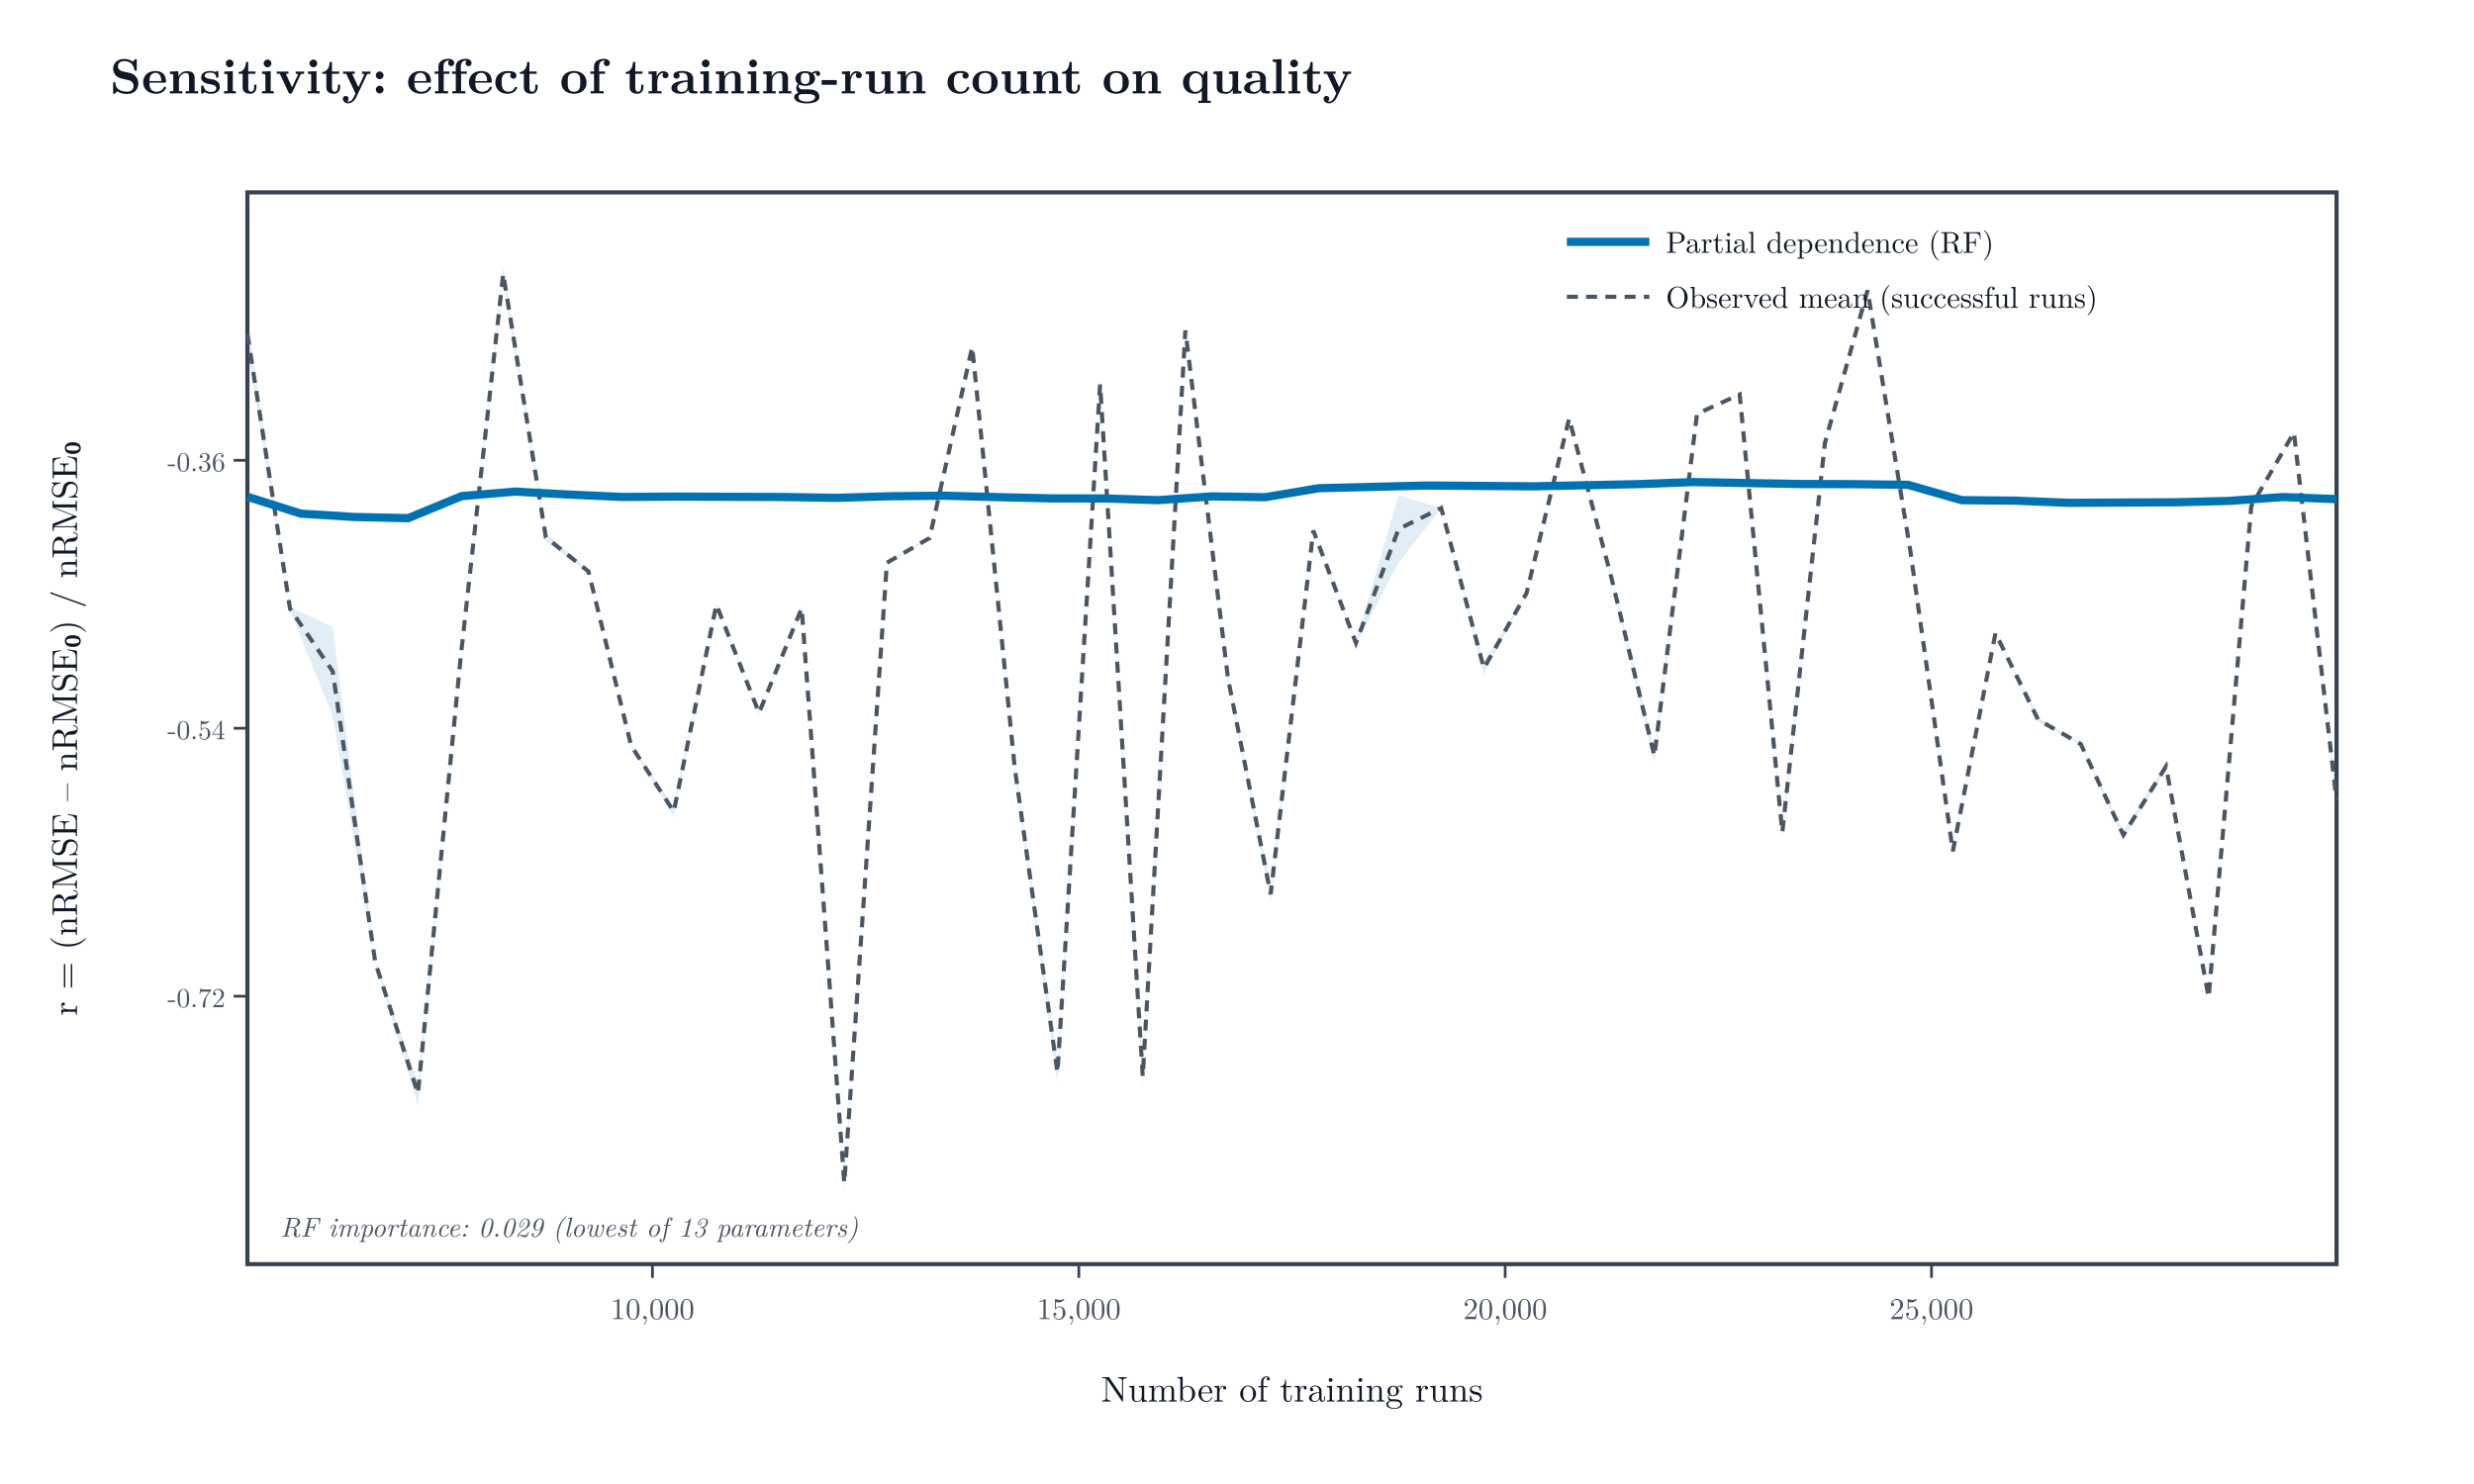
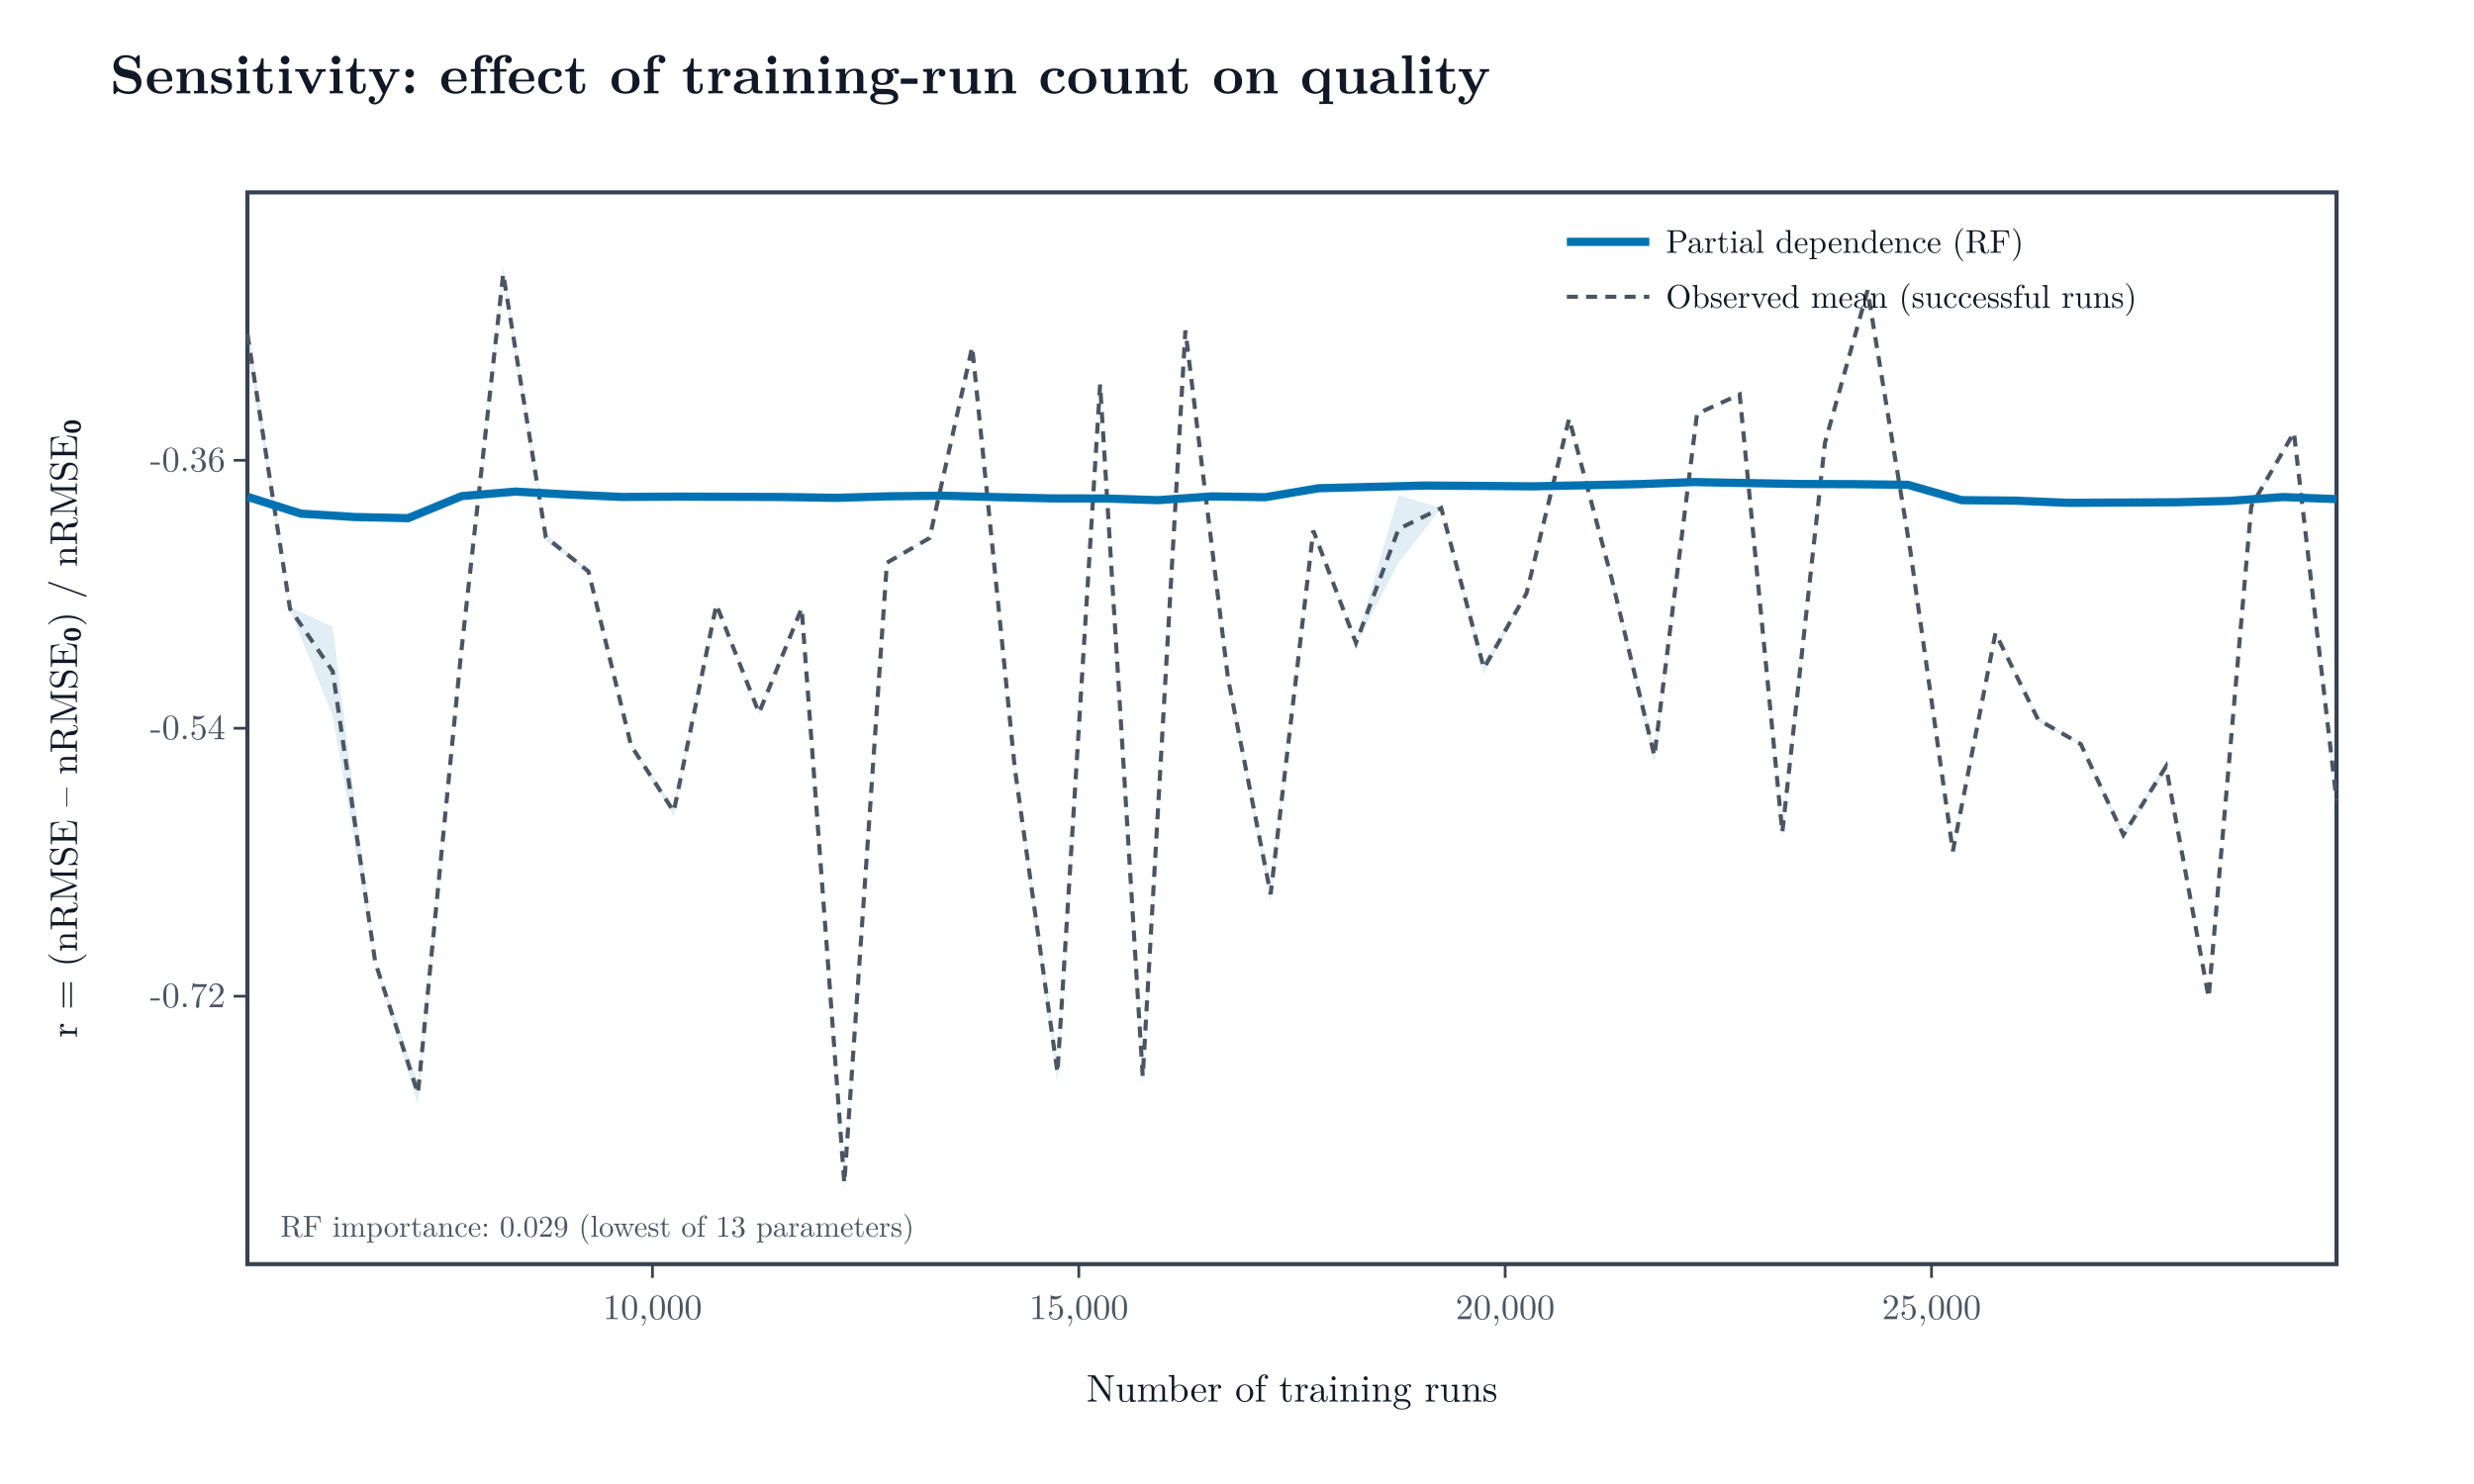
<svg xmlns="http://www.w3.org/2000/svg" width="900" height="540" viewBox="0 0 900 540">
  <rect width="100%" height="100%" fill="#ffffff" />
-   <text x="40" y="34" font-family="'CMU Serif', 'Computer Modern', 'Latin Modern Roman', Georgia, serif" font-size="18" font-weight="700" fill="#111827">Sensitivity: effect of training-run count on quality</text>
+   <text x="40" y="34" font-family="'CMU Serif', 'Computer Modern', 'Latin Modern Roman', Georgia, serif" font-size="20" font-weight="700" fill="#111827">Sensitivity: effect of training-run count on quality</text>
  <rect x="90" y="70" width="760" height="390" fill="none" stroke="#374151" stroke-width="1.5" />
  <polygon points="90.00,116.23 105.51,220.93 121.02,228.11 136.53,349.78 152.04,393.67 167.55,239.25 183.06,96.90 198.57,194.04 214.08,207.42 229.59,270.93 245.10,293.62 260.61,219.61 276.12,259.00 291.63,220.82 307.14,427.90 322.65,204.25 338.16,195.51 353.67,126.10 369.18,277.92 384.69,386.60 400.20,138.82 415.71,388.43 431.22,119.86 446.73,245.91 462.24,322.68 477.76,192.86 493.27,233.34 508.78,180.23 524.29,184.83 539.80,240.97 555.31,215.80 570.82,152.17 586.33,209.98 601.84,272.61 617.35,150.45 632.86,143.37 648.37,300.57 663.88,161.03 679.39,105.44 694.90,199.43 710.41,308.89 725.92,230.18 741.43,261.15 756.94,270.47 772.45,302.39 787.96,277.67 803.47,362.90 818.98,183.12 834.49,157.29 850.00,288.86 850.00,293.75 834.49,157.49 818.98,185.20 803.47,363.04 787.96,280.12 772.45,305.30 756.94,271.03 741.43,262.60 725.92,230.63 710.41,310.61 694.90,200.80 679.39,105.89 663.88,161.27 648.37,305.12 632.86,143.68 617.35,150.73 601.84,277.56 586.33,211.48 570.82,152.50 555.31,215.99 539.80,245.32 524.29,184.93 508.78,204.74 493.27,234.58 477.76,193.29 462.24,328.10 446.73,247.87 431.22,120.60 415.71,395.06 400.20,141.00 384.69,394.02 369.18,281.33 353.67,126.40 338.16,196.07 322.65,205.28 307.14,433.10 291.63,221.84 276.12,259.84 260.61,220.44 245.10,297.00 229.59,271.70 214.08,208.47 198.57,196.97 183.06,102.33 167.55,239.74 152.04,402.07 136.53,350.71 121.02,260.42 105.51,222.13 90.00,126.82" fill="#0072B2" fill-opacity="0.12" stroke="none" />
  <polyline points="90.00,121.52 105.51,221.53 121.02,244.27 136.53,350.25 152.04,397.87 167.55,239.50 183.06,99.62 198.57,195.50 214.08,207.94 229.59,271.32 245.10,295.31 260.61,220.02 276.12,259.42 291.63,221.33 307.14,430.50 322.65,204.77 338.16,195.79 353.67,126.25 369.18,279.63 384.69,390.31 400.20,139.91 415.71,391.74 431.22,120.23 446.73,246.89 462.24,325.39 477.76,193.07 493.27,233.96 508.78,192.49 524.29,184.88 539.80,243.14 555.31,215.89 570.82,152.33 586.33,210.73 601.84,275.08 617.35,150.59 632.86,143.52 648.37,302.85 663.88,161.15 679.39,105.66 694.90,200.12 710.41,309.75 725.92,230.40 741.43,261.87 756.94,270.75 772.45,303.84 787.96,278.89 803.47,362.97 818.98,184.16 834.49,157.39 850.00,291.31" fill="none" stroke="#4b5563" stroke-width="1.5" stroke-dasharray="4 3" />
  <polyline points="90.00,180.76 109.49,186.91 128.97,188.13 148.46,188.55 167.95,180.53 187.44,178.88 206.92,179.96 226.41,180.83 245.90,180.71 265.38,180.78 284.87,180.85 304.36,181.16 323.85,180.58 343.33,180.38 362.82,180.89 382.31,181.35 401.79,181.38 421.28,182.00 440.77,180.63 460.26,180.93 479.74,177.65 499.23,177.17 518.72,176.68 538.21,176.81 557.69,176.97 577.18,176.57 596.67,176.15 616.15,175.41 635.64,175.78 655.13,176.12 674.62,176.18 694.10,176.42 713.59,182.00 733.08,182.18 752.56,182.97 772.05,182.87 791.54,182.77 811.03,182.27 830.51,180.86 850.00,181.62" fill="none" stroke="#0072B2" stroke-width="3" />
  <line x1="570" y1="88" x2="600" y2="88" stroke="#0072B2" stroke-width="3" />
-   <text x="606" y="92" font-family="'CMU Serif', 'Computer Modern', 'Latin Modern Roman', Georgia, serif" font-size="11" fill="#111827">Partial dependence (RF)</text>
+   <text x="606" y="92" font-family="'CMU Serif', 'Computer Modern', 'Latin Modern Roman', Georgia, serif" font-size="12" fill="#111827">Partial dependence (RF)</text>
  <line x1="570" y1="108" x2="600" y2="108" stroke="#4b5563" stroke-width="1.5" stroke-dasharray="4 3" />
-   <text x="606" y="112" font-family="'CMU Serif', 'Computer Modern', 'Latin Modern Roman', Georgia, serif" font-size="11" fill="#111827">Observed mean (successful runs)</text>
+   <text x="606" y="112" font-family="'CMU Serif', 'Computer Modern', 'Latin Modern Roman', Georgia, serif" font-size="12" fill="#111827">Observed mean (successful runs)</text>
  <line x1="237.35" y1="460" x2="237.35" y2="465" stroke="#374151" stroke-width="1" />
-   <text x="237.35" y="480" text-anchor="middle" font-family="'CMU Serif', 'Computer Modern', 'Latin Modern Roman', Georgia, serif" font-size="11" fill="#4b5563">10,000</text>
+   <text x="237.35" y="480" text-anchor="middle" font-family="'CMU Serif', 'Computer Modern', 'Latin Modern Roman', Georgia, serif" font-size="13" fill="#4b5563">10,000</text>
  <line x1="392.45" y1="460" x2="392.45" y2="465" stroke="#374151" stroke-width="1" />
-   <text x="392.45" y="480" text-anchor="middle" font-family="'CMU Serif', 'Computer Modern', 'Latin Modern Roman', Georgia, serif" font-size="11" fill="#4b5563">15,000</text>
+   <text x="392.45" y="480" text-anchor="middle" font-family="'CMU Serif', 'Computer Modern', 'Latin Modern Roman', Georgia, serif" font-size="13" fill="#4b5563">15,000</text>
  <line x1="547.55" y1="460" x2="547.55" y2="465" stroke="#374151" stroke-width="1" />
-   <text x="547.55" y="480" text-anchor="middle" font-family="'CMU Serif', 'Computer Modern', 'Latin Modern Roman', Georgia, serif" font-size="11" fill="#4b5563">20,000</text>
+   <text x="547.55" y="480" text-anchor="middle" font-family="'CMU Serif', 'Computer Modern', 'Latin Modern Roman', Georgia, serif" font-size="13" fill="#4b5563">20,000</text>
  <line x1="702.65" y1="460" x2="702.65" y2="465" stroke="#374151" stroke-width="1" />
-   <text x="702.65" y="480" text-anchor="middle" font-family="'CMU Serif', 'Computer Modern', 'Latin Modern Roman', Georgia, serif" font-size="11" fill="#4b5563">25,000</text>
+   <text x="702.65" y="480" text-anchor="middle" font-family="'CMU Serif', 'Computer Modern', 'Latin Modern Roman', Georgia, serif" font-size="13" fill="#4b5563">25,000</text>
  <line x1="85" y1="362.50" x2="90" y2="362.50" stroke="#374151" stroke-width="1" />
-   <text x="82" y="366.50" text-anchor="end" font-family="'CMU Serif', 'Computer Modern', 'Latin Modern Roman', Georgia, serif" font-size="10" fill="#4b5563">-0.72</text>
+   <text x="82" y="366.50" text-anchor="end" font-family="'CMU Serif', 'Computer Modern', 'Latin Modern Roman', Georgia, serif" font-size="13" fill="#4b5563">-0.72</text>
  <line x1="85" y1="265.00" x2="90" y2="265.00" stroke="#374151" stroke-width="1" />
-   <text x="82" y="269.00" text-anchor="end" font-family="'CMU Serif', 'Computer Modern', 'Latin Modern Roman', Georgia, serif" font-size="10" fill="#4b5563">-0.54</text>
+   <text x="82" y="269.00" text-anchor="end" font-family="'CMU Serif', 'Computer Modern', 'Latin Modern Roman', Georgia, serif" font-size="13" fill="#4b5563">-0.54</text>
  <line x1="85" y1="167.50" x2="90" y2="167.50" stroke="#374151" stroke-width="1" />
-   <text x="82" y="171.50" text-anchor="end" font-family="'CMU Serif', 'Computer Modern', 'Latin Modern Roman', Georgia, serif" font-size="10" fill="#4b5563">-0.36</text>
-   <text x="470" y="510" text-anchor="middle" font-family="'CMU Serif', 'Computer Modern', 'Latin Modern Roman', Georgia, serif" font-size="13" fill="#111827">Number of training runs</text>
-   <text x="28" y="265" transform="rotate(-90 28 265)" text-anchor="middle" font-family="'CMU Serif', 'Computer Modern', 'Latin Modern Roman', Georgia, serif" font-size="13" fill="#111827">r = (nRMSE – nRMSE₀) / nRMSE₀</text>
-   <text x="102" y="450" font-family="'CMU Serif', 'Computer Modern', 'Latin Modern Roman', Georgia, serif" font-size="10" fill="#4b5563" font-style="italic">RF importance: 0.029 (lowest of 13 parameters)</text>
+   <text x="82" y="171.50" text-anchor="end" font-family="'CMU Serif', 'Computer Modern', 'Latin Modern Roman', Georgia, serif" font-size="13" fill="#4b5563">-0.36</text>
+   <text x="470" y="510" text-anchor="middle" font-family="'CMU Serif', 'Computer Modern', 'Latin Modern Roman', Georgia, serif" font-size="14" fill="#111827">Number of training runs</text>
+   <text x="28" y="265" transform="rotate(-90 28 265)" text-anchor="middle" font-family="'CMU Serif', 'Computer Modern', 'Latin Modern Roman', Georgia, serif" font-size="14" fill="#111827">r = (nRMSE – nRMSE₀) / nRMSE₀</text>
+   <text x="102" y="450" font-family="'CMU Serif', 'Computer Modern', 'Latin Modern Roman', Georgia, serif" font-size="11" fill="#4b5563">RF importance: 0.029 (lowest of 13 parameters)</text>
</svg>
